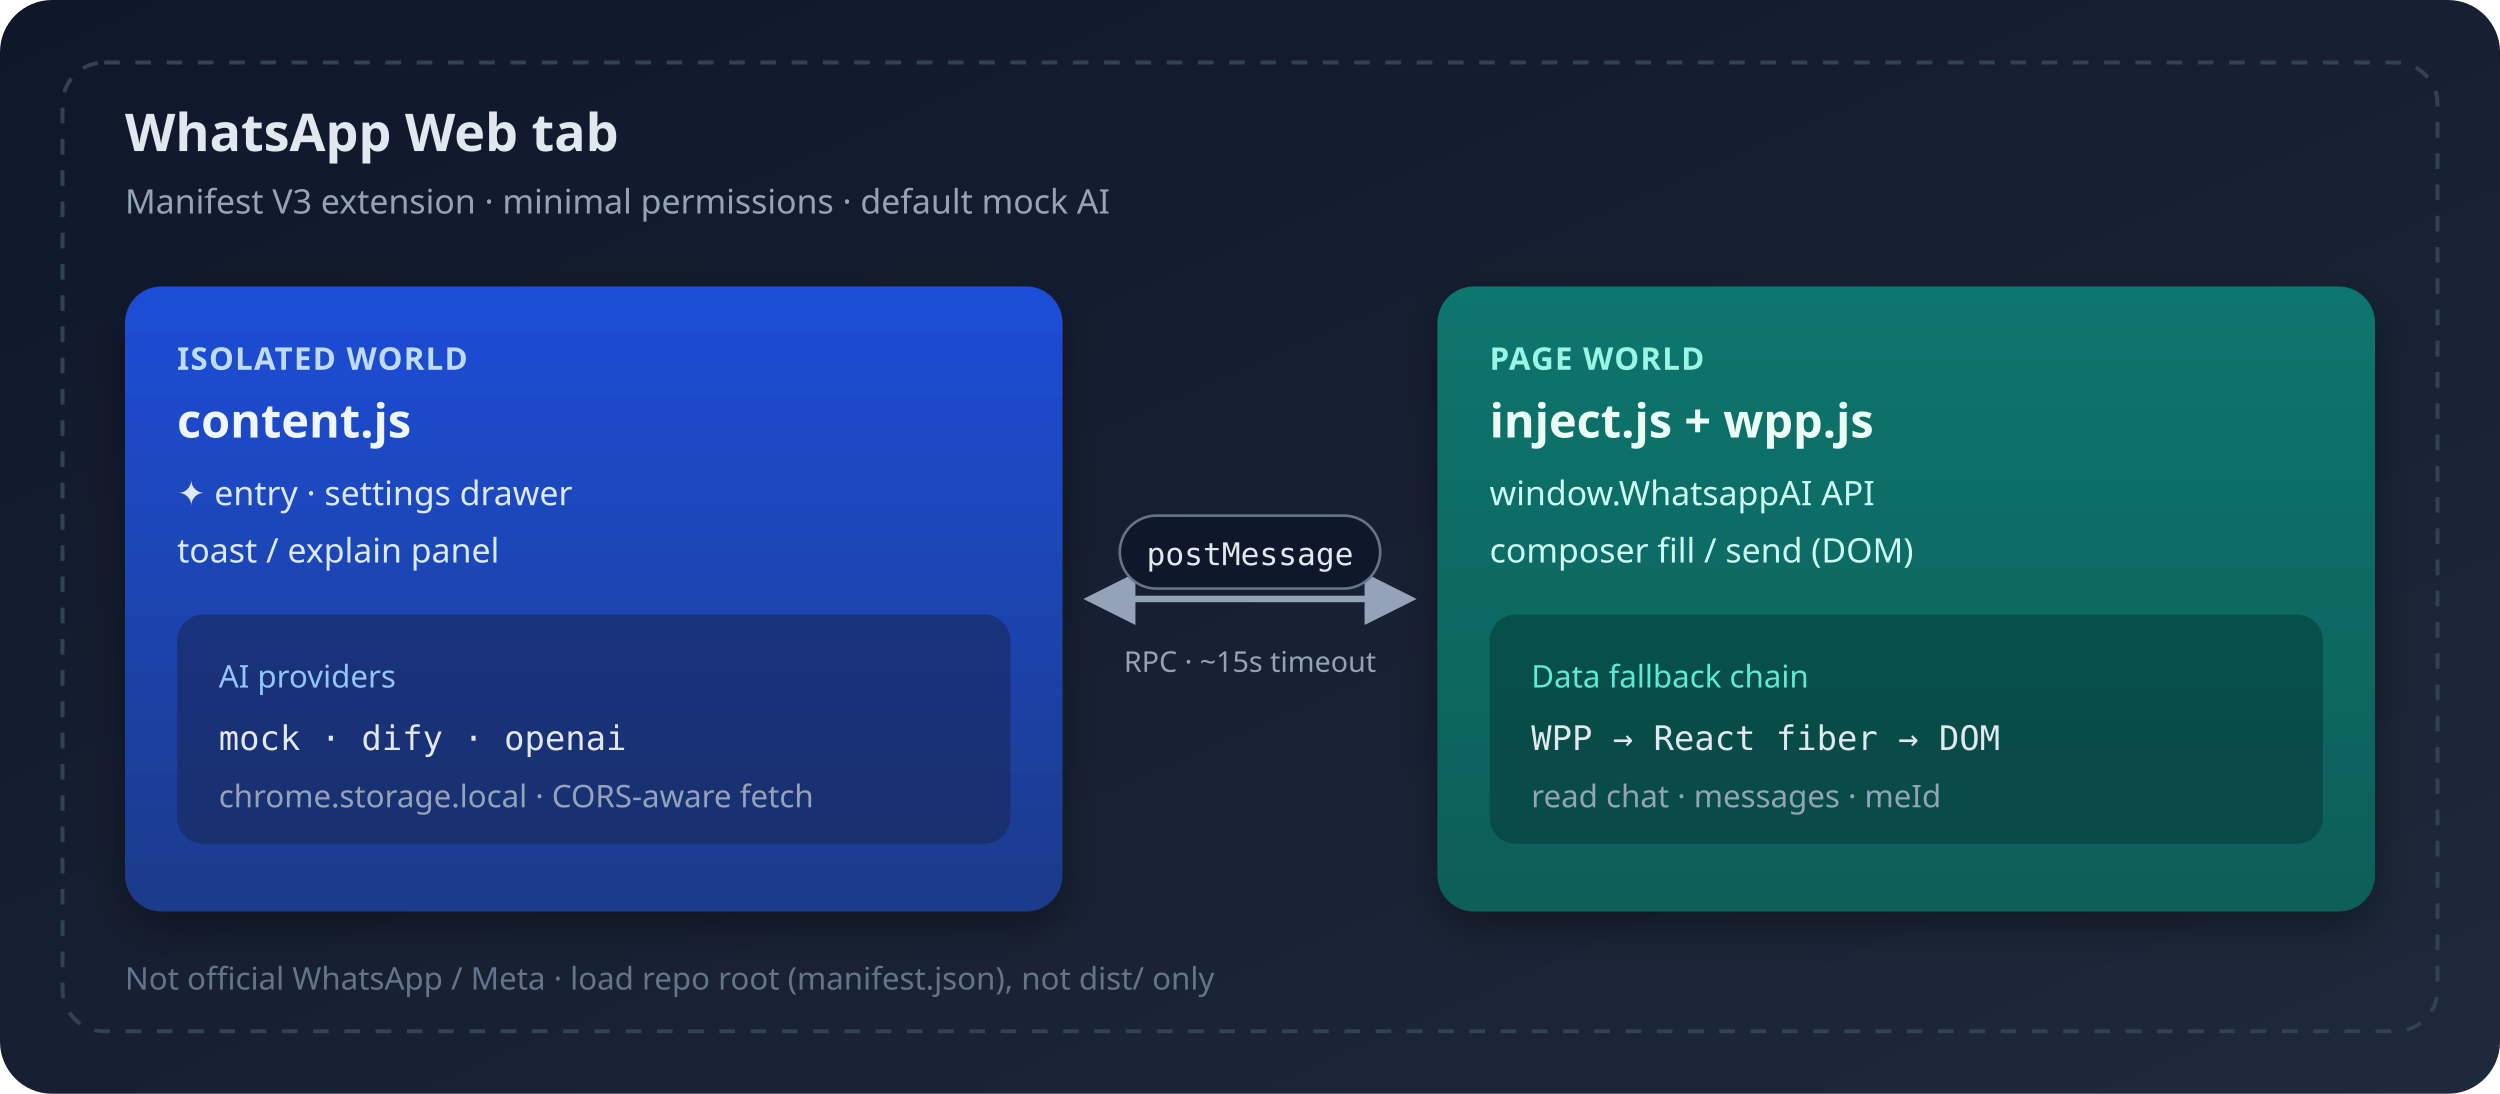
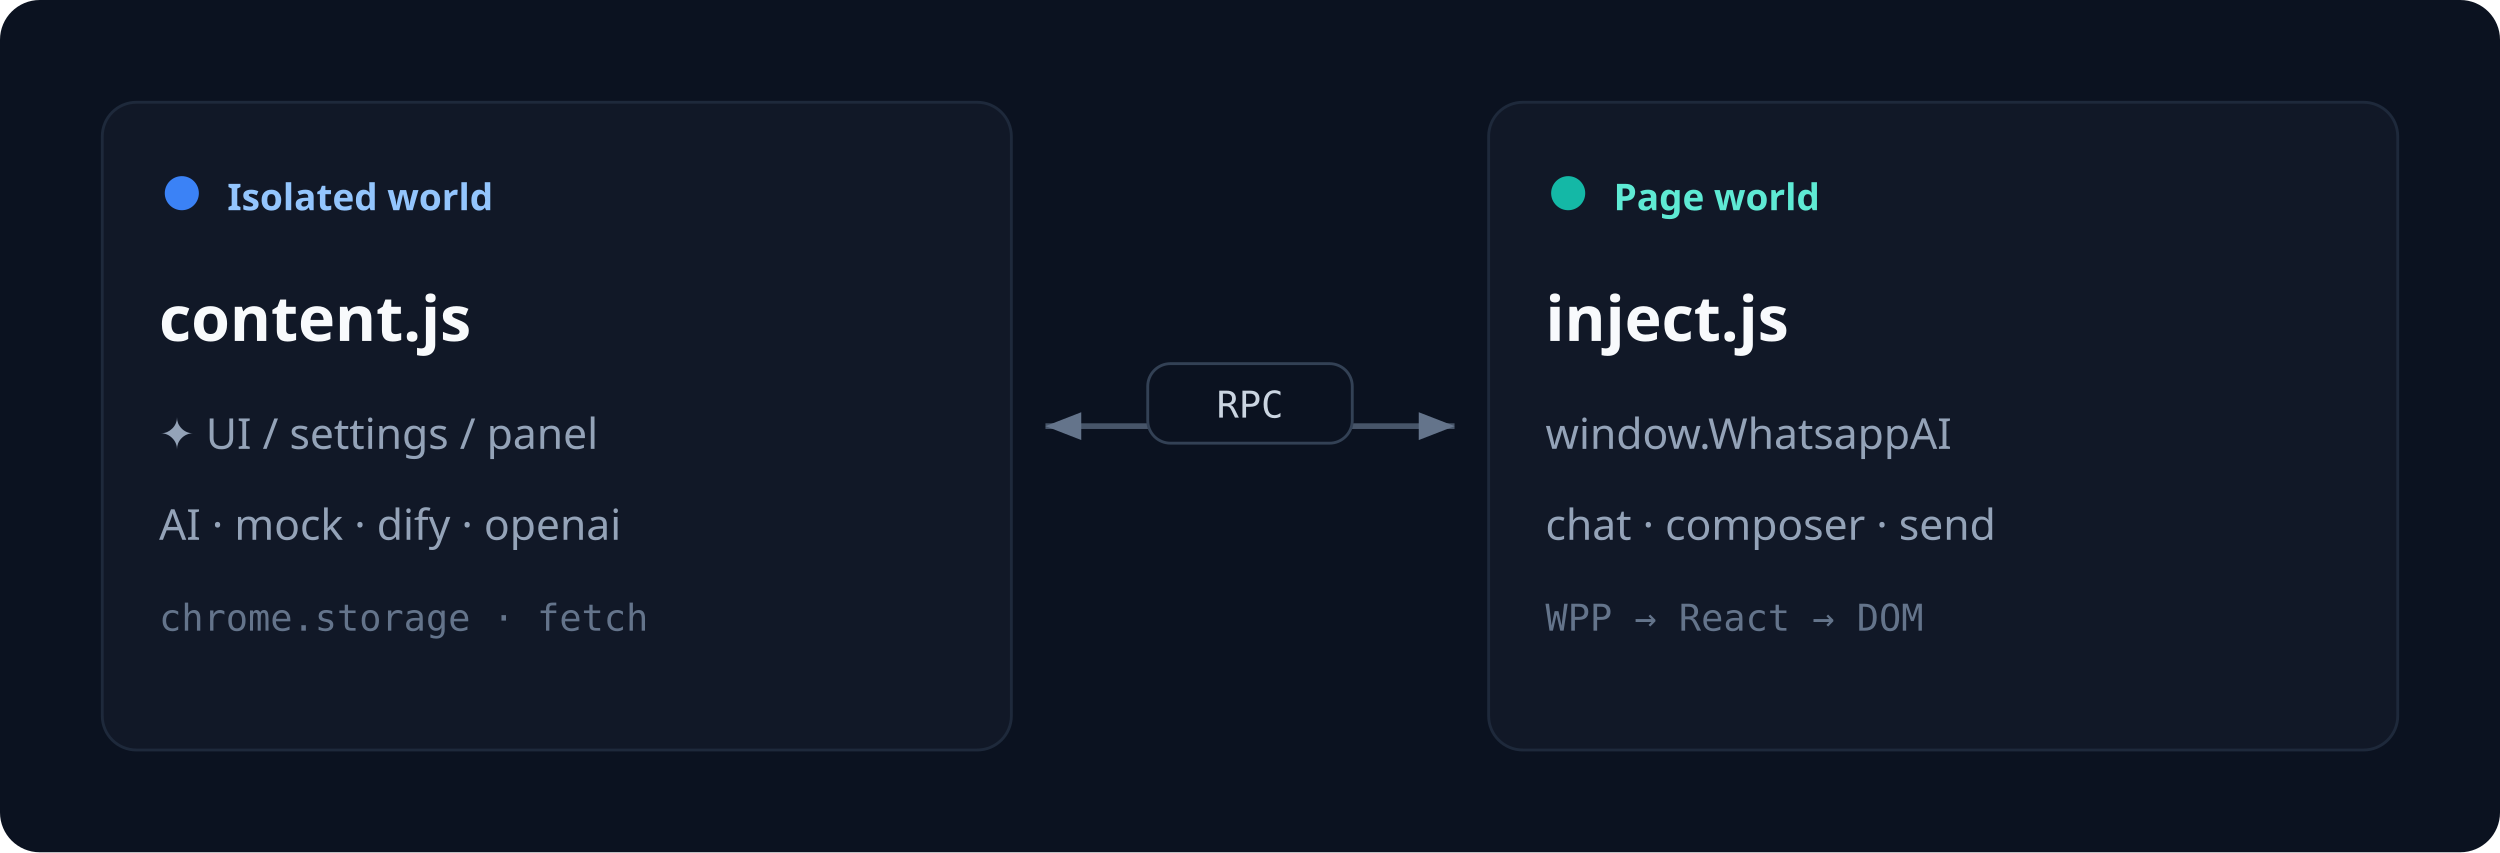
- <svg xmlns="http://www.w3.org/2000/svg" width="960" height="420" viewBox="0 0 960 420" role="img" aria-labelledby="title desc">
+ <svg xmlns="http://www.w3.org/2000/svg" width="880" height="300" viewBox="0 0 880 300" role="img" aria-labelledby="title desc">
  <defs>
-     <linearGradient id="bg" x1="0" y1="0" x2="1" y2="1">
-       <stop offset="0%" stop-color="#0f172a" />
-       <stop offset="100%" stop-color="#1e293b" />
-     </linearGradient>
-     <linearGradient id="cardA" x1="0" y1="0" x2="0" y2="1">
-       <stop offset="0%" stop-color="#1d4ed8" />
-       <stop offset="100%" stop-color="#1e3a8a" />
-     </linearGradient>
-     <linearGradient id="cardB" x1="0" y1="0" x2="0" y2="1">
-       <stop offset="0%" stop-color="#0f766e" />
-       <stop offset="100%" stop-color="#115e59" />
-     </linearGradient>
-     <marker id="arrow" viewBox="0 0 10 10" refX="8" refY="5" markerWidth="8" markerHeight="8" orient="auto-start-reverse">
-       <path d="M0 0 L10 5 L0 10 z" fill="#94a3b8" />
+     <marker id="arr" viewBox="0 0 10 10" refX="9" refY="5" markerWidth="7" markerHeight="7" orient="auto-start-reverse">
+       <path d="M0 1.5 L9 5 L0 8.5 z" fill="#64748b" />
    </marker>
-     <filter id="shadow" x="-10%" y="-10%" width="120%" height="130%">
-       <feDropShadow dx="0" dy="6" stdDeviation="8" flood-color="#000" flood-opacity="0.35" />
-     </filter>
  </defs>
-   <rect width="960" height="420" rx="20" fill="url(#bg)" />
-   <rect x="24" y="24" width="912" height="372" rx="16" fill="none" stroke="#334155" stroke-width="1.5" stroke-dasharray="6 6" />
-   <text x="48" y="58" fill="#e2e8f0" font-family="Segoe UI, system-ui, sans-serif" font-size="20" font-weight="700">WhatsApp Web tab</text>
-   <text x="48" y="82" fill="#94a3b8" font-family="Segoe UI, system-ui, sans-serif" font-size="13">Manifest V3 extension · minimal permissions · default mock AI</text>
-   <g filter="url(#shadow)">
-     <rect x="48" y="110" width="360" height="240" rx="14" fill="url(#cardA)" />
-   </g>
-   <text x="68" y="142" fill="#bfdbfe" font-family="Segoe UI, system-ui, sans-serif" font-size="12" font-weight="600" letter-spacing="0.04em">ISOLATED WORLD</text>
-   <text x="68" y="168" fill="#eff6ff" font-family="Segoe UI, system-ui, sans-serif" font-size="18" font-weight="700">content.js</text>
-   <text x="68" y="194" fill="#dbeafe" font-family="Segoe UI, system-ui, sans-serif" font-size="13">✦ entry · settings drawer</text>
-   <text x="68" y="216" fill="#dbeafe" font-family="Segoe UI, system-ui, sans-serif" font-size="13">toast / explain panel</text>
-   <rect x="68" y="236" width="320" height="88" rx="10" fill="#172554" fill-opacity="0.55" />
-   <text x="84" y="264" fill="#93c5fd" font-family="Segoe UI, system-ui, sans-serif" font-size="12">AI providers</text>
-   <text x="84" y="288" fill="#e2e8f0" font-family="ui-monospace, Consolas, monospace" font-size="13">mock · dify · openai</text>
-   <text x="84" y="310" fill="#94a3b8" font-family="Segoe UI, system-ui, sans-serif" font-size="12">chrome.storage.local · CORS-aware fetch</text>
-   <g filter="url(#shadow)">
-     <rect x="552" y="110" width="360" height="240" rx="14" fill="url(#cardB)" />
-   </g>
-   <text x="572" y="142" fill="#99f6e4" font-family="Segoe UI, system-ui, sans-serif" font-size="12" font-weight="600" letter-spacing="0.04em">PAGE WORLD</text>
-   <text x="572" y="168" fill="#ecfdf5" font-family="Segoe UI, system-ui, sans-serif" font-size="18" font-weight="700">inject.js + wpp.js</text>
-   <text x="572" y="194" fill="#ccfbf1" font-family="Segoe UI, system-ui, sans-serif" font-size="13">window.WhatsappAI API</text>
-   <text x="572" y="216" fill="#ccfbf1" font-family="Segoe UI, system-ui, sans-serif" font-size="13">composer fill / send (DOM)</text>
-   <rect x="572" y="236" width="320" height="88" rx="10" fill="#042f2e" fill-opacity="0.45" />
-   <text x="588" y="264" fill="#5eead4" font-family="Segoe UI, system-ui, sans-serif" font-size="12">Data fallback chain</text>
-   <text x="588" y="288" fill="#e2e8f0" font-family="ui-monospace, Consolas, monospace" font-size="13">WPP → React fiber → DOM</text>
-   <text x="588" y="310" fill="#94a3b8" font-family="Segoe UI, system-ui, sans-serif" font-size="12">read chat · messages · meId</text>
-   <line x1="420" y1="230" x2="540" y2="230" stroke="#94a3b8" stroke-width="2.5" marker-start="url(#arrow)" marker-end="url(#arrow)" />
-   <rect x="430" y="198" width="100" height="28" rx="14" fill="#0f172a" stroke="#64748b" />
-   <text x="480" y="217" text-anchor="middle" fill="#e2e8f0" font-family="ui-monospace, Consolas, monospace" font-size="12">postMessage</text>
-   <text x="480" y="258" text-anchor="middle" fill="#94a3b8" font-family="Segoe UI, system-ui, sans-serif" font-size="11">RPC · ~15s timeout</text>
-   <text x="48" y="380" fill="#64748b" font-family="Segoe UI, system-ui, sans-serif" font-size="12">Not official WhatsApp / Meta · load repo root (manifest.json), not dist/ only</text>
+   <rect width="880" height="300" rx="14" fill="#0b1220" />
+   <rect x="36" y="36" width="320" height="228" rx="12" fill="#111827" stroke="#1e293b" stroke-width="1" />
+   <circle cx="64" cy="68" r="6" fill="#3b82f6" />
+   <text x="80" y="74" fill="#93c5fd" font-family="Segoe UI, system-ui, sans-serif" font-size="13" font-weight="600">Isolated world</text>
+   <text x="56" y="120" fill="#f8fafc" font-family="Segoe UI, system-ui, sans-serif" font-size="22" font-weight="700">content.js</text>
+   <text x="56" y="158" fill="#94a3b8" font-family="Segoe UI, system-ui, sans-serif" font-size="15">✦ UI / settings / panel</text>
+   <text x="56" y="190" fill="#94a3b8" font-family="Segoe UI, system-ui, sans-serif" font-size="15">AI · mock · dify · openai</text>
+   <text x="56" y="222" fill="#64748b" font-family="ui-monospace, Consolas, monospace" font-size="13">chrome.storage · fetch</text>
+   <rect x="524" y="36" width="320" height="228" rx="12" fill="#111827" stroke="#1e293b" stroke-width="1" />
+   <circle cx="552" cy="68" r="6" fill="#14b8a6" />
+   <text x="568" y="74" fill="#5eead4" font-family="Segoe UI, system-ui, sans-serif" font-size="13" font-weight="600">Page world</text>
+   <text x="544" y="120" fill="#f8fafc" font-family="Segoe UI, system-ui, sans-serif" font-size="22" font-weight="700">inject.js</text>
+   <text x="544" y="158" fill="#94a3b8" font-family="Segoe UI, system-ui, sans-serif" font-size="15">window.WhatsappAI</text>
+   <text x="544" y="190" fill="#94a3b8" font-family="Segoe UI, system-ui, sans-serif" font-size="15">chat · composer · send</text>
+   <text x="544" y="222" fill="#64748b" font-family="ui-monospace, Consolas, monospace" font-size="13">WPP → React → DOM</text>
+   <line x1="368" y1="150" x2="512" y2="150" stroke="#475569" stroke-width="2" marker-start="url(#arr)" marker-end="url(#arr)" />
+   <rect x="404" y="128" width="72" height="28" rx="8" fill="#0b1220" stroke="#334155" />
+   <text x="440" y="147" text-anchor="middle" fill="#cbd5e1" font-family="ui-monospace, Consolas, monospace" font-size="13">RPC</text>
</svg>
